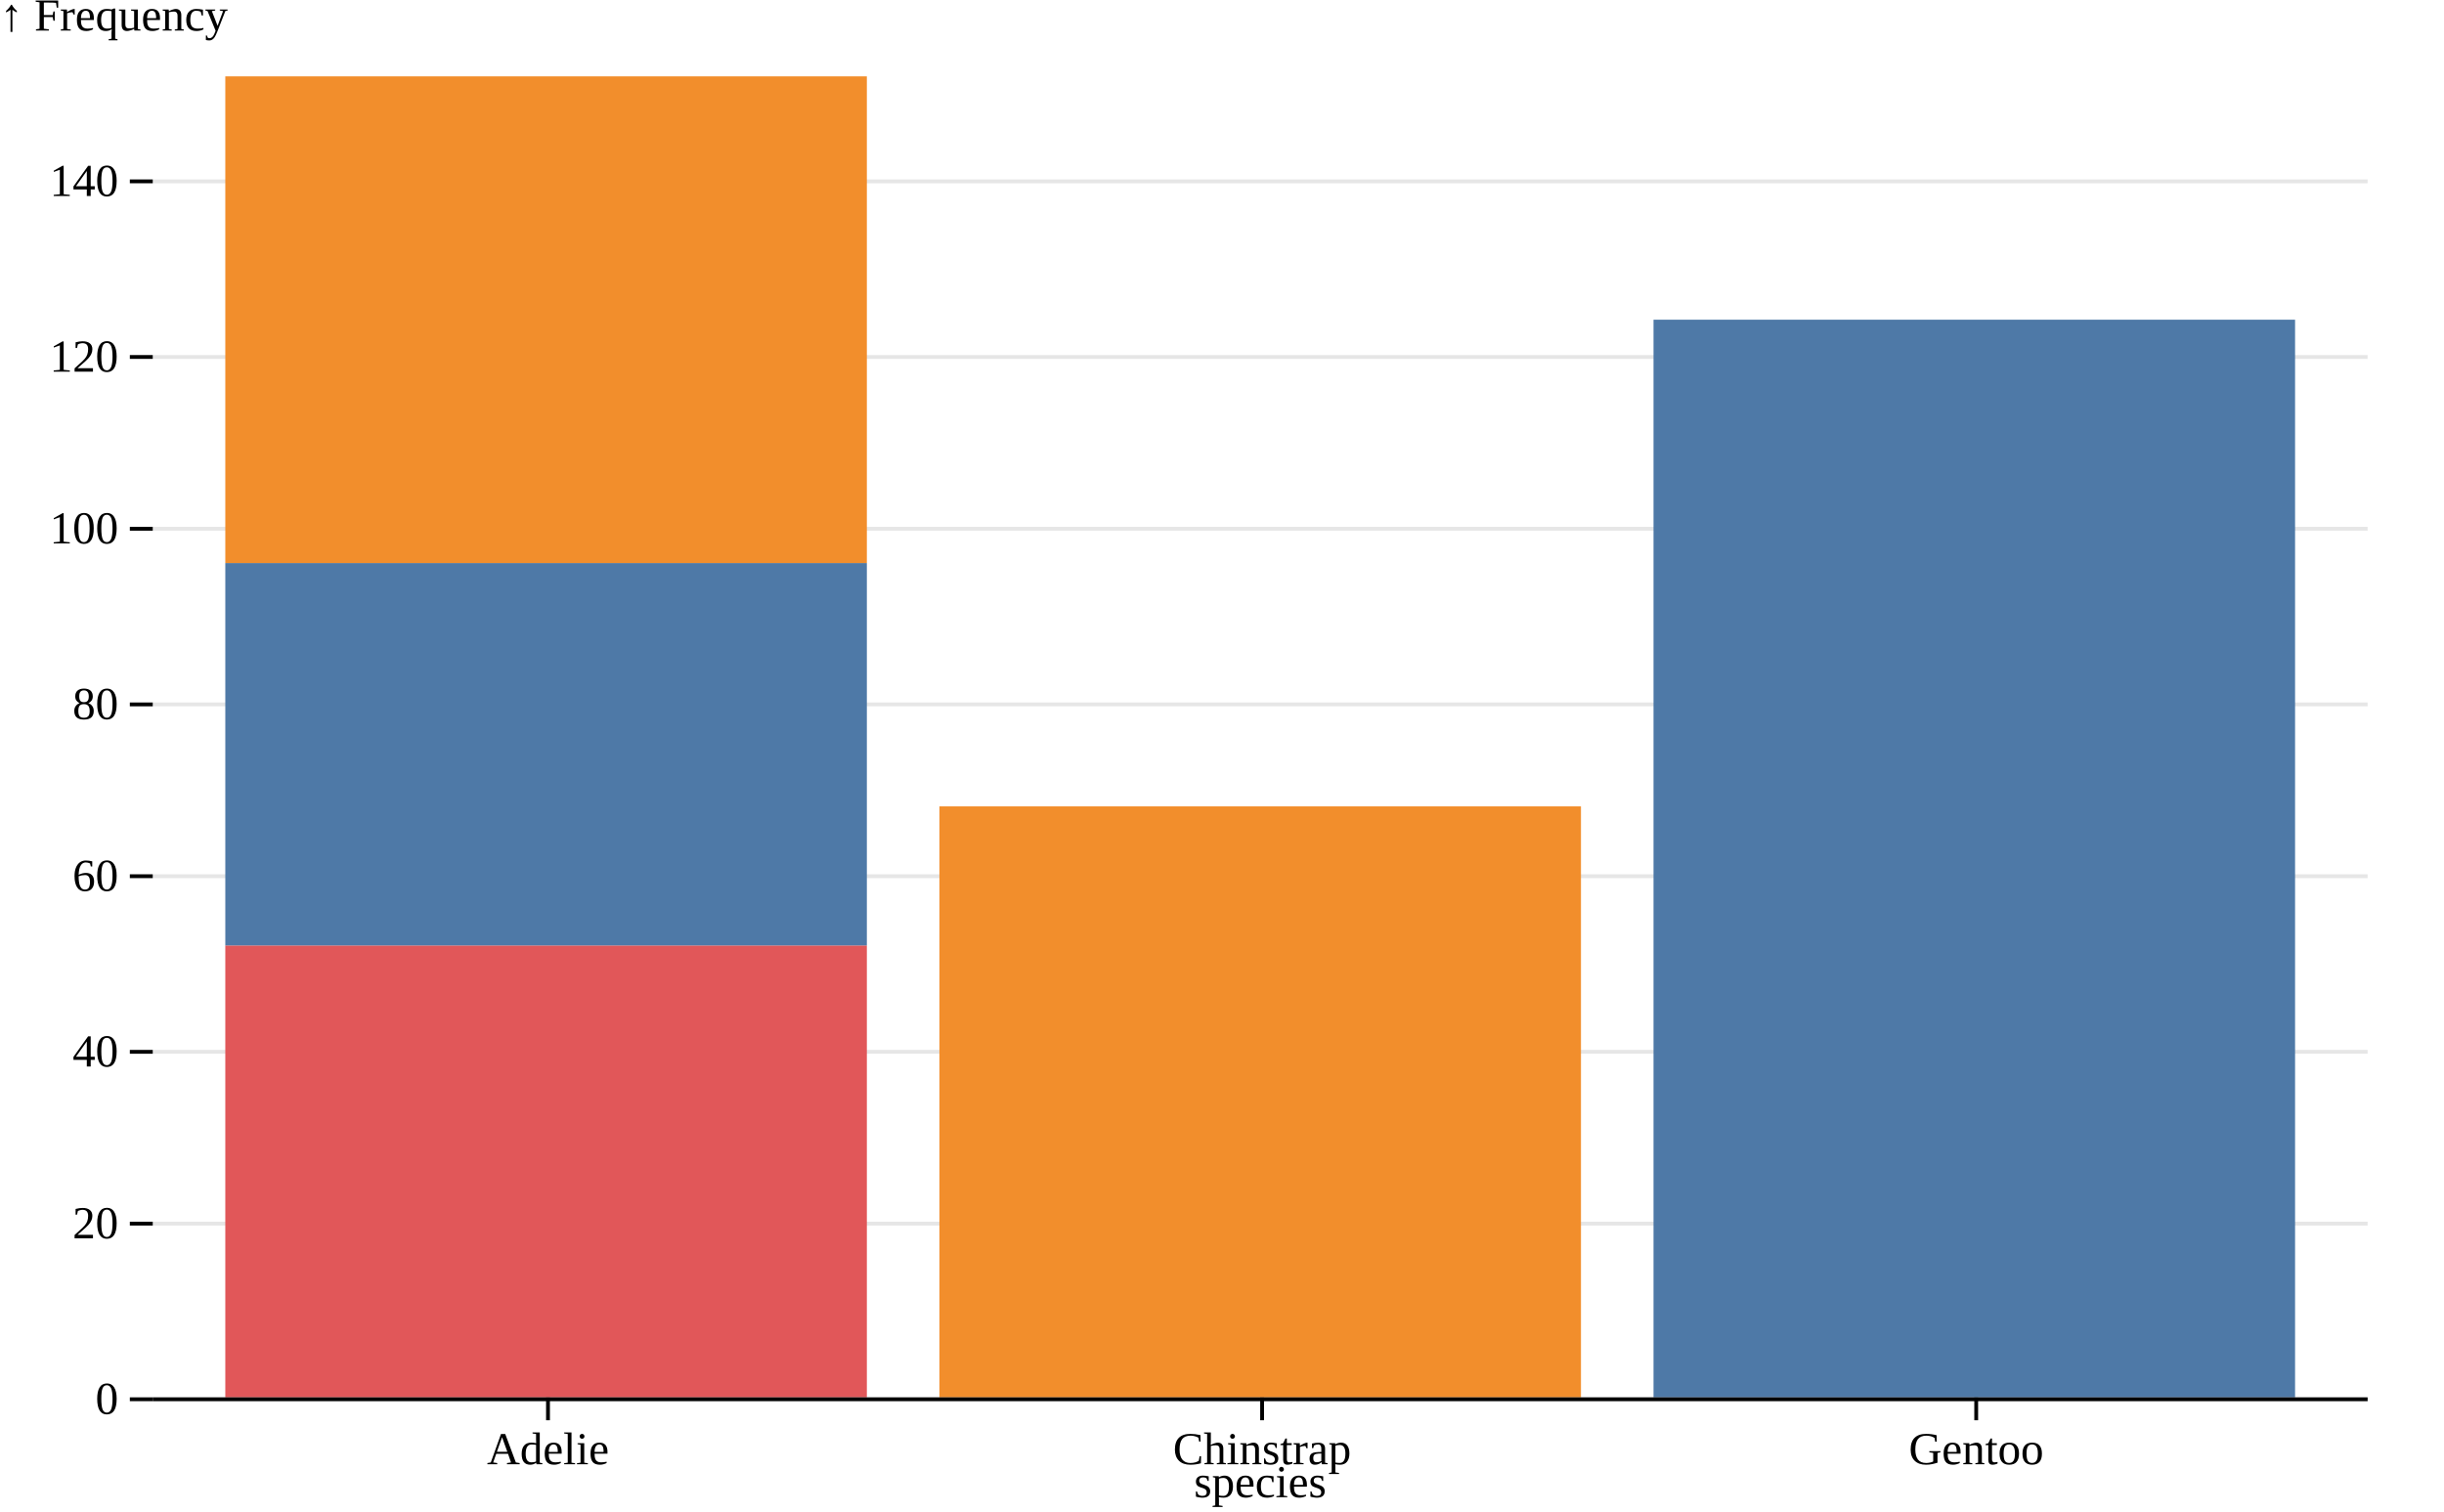
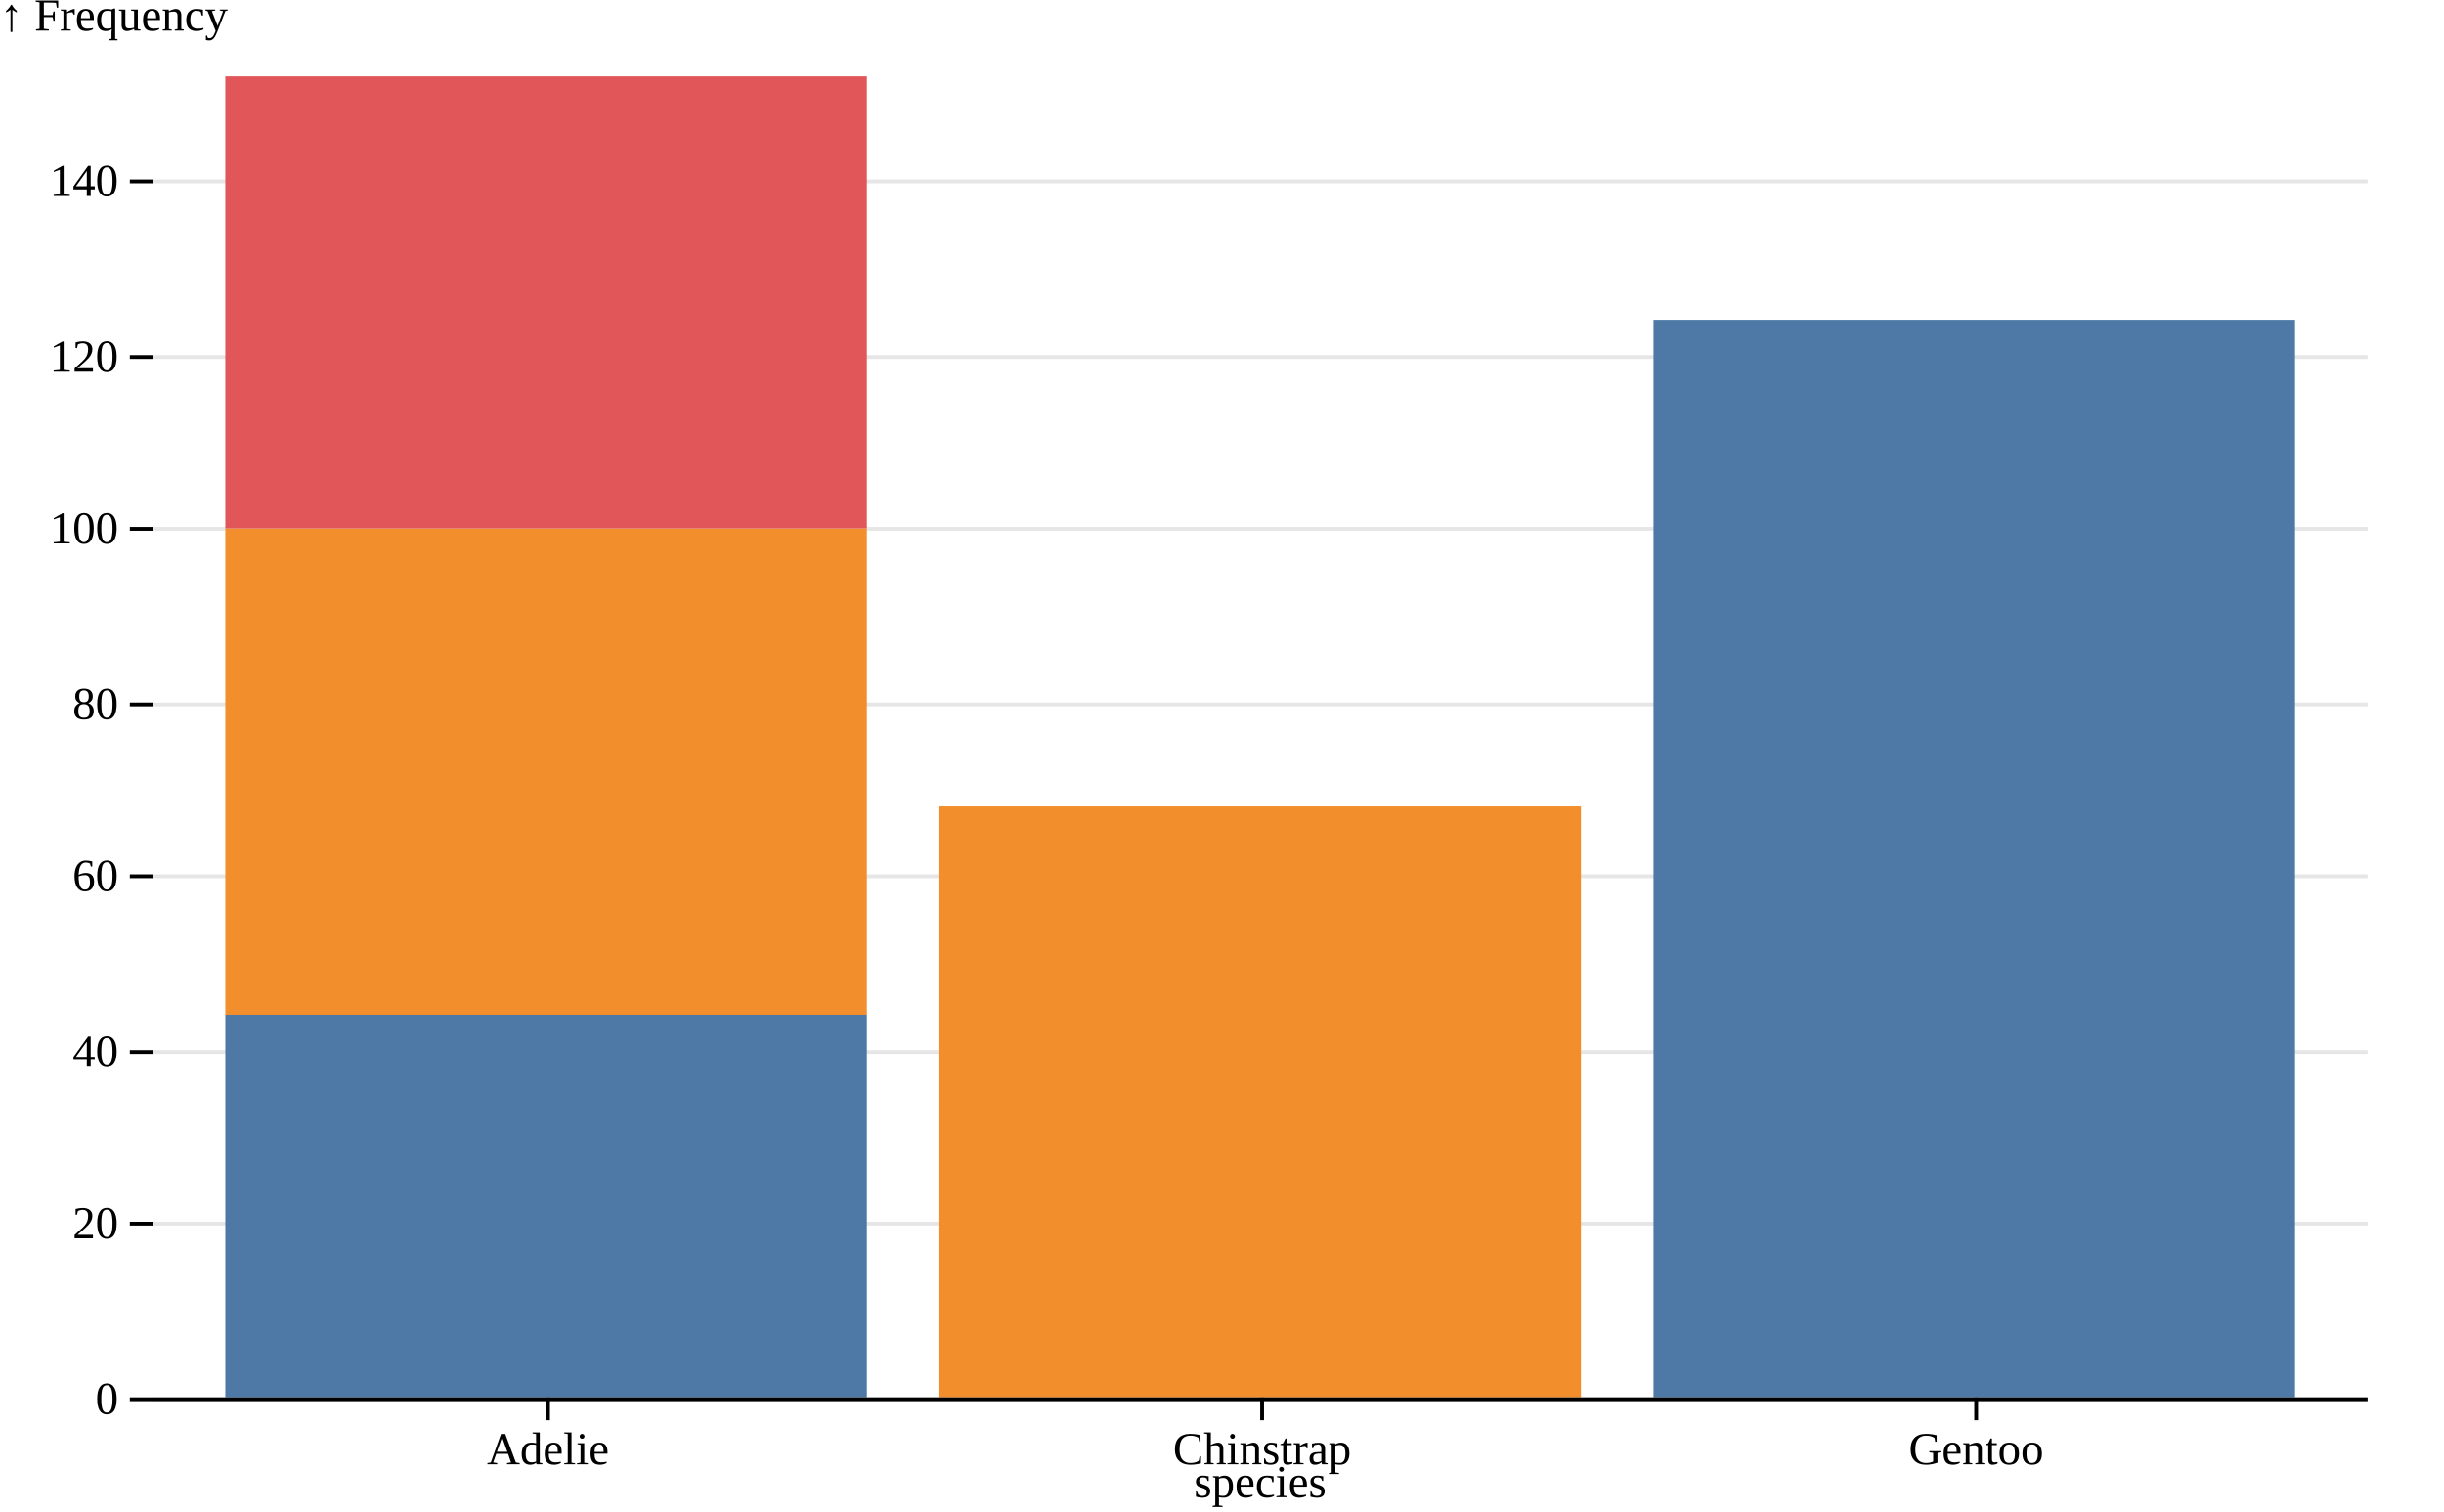
<svg xmlns="http://www.w3.org/2000/svg" class="plot" fill="currentColor" text-anchor="middle" width="640" height="396" viewBox="0 0 640 396">
  <g transform="translate(40,0)" fill="none" text-anchor="end">
    <g class="tick" opacity="1" transform="translate(0,366.5)">
      <line stroke="currentColor" x2="-6" />
      <line stroke="currentColor" x2="580" stroke-opacity="0.1" />
      <text fill="currentColor" x="-9" dy="0.32em">0</text>
    </g>
    <g class="tick" opacity="1" transform="translate(0,320.5)">
      <line stroke="currentColor" x2="-6" />
      <line stroke="currentColor" x2="580" stroke-opacity="0.1" />
      <text fill="currentColor" x="-9" dy="0.32em">20</text>
    </g>
    <g class="tick" opacity="1" transform="translate(0,275.5)">
      <line stroke="currentColor" x2="-6" />
      <line stroke="currentColor" x2="580" stroke-opacity="0.1" />
      <text fill="currentColor" x="-9" dy="0.32em">40</text>
    </g>
    <g class="tick" opacity="1" transform="translate(0,229.5)">
      <line stroke="currentColor" x2="-6" />
      <line stroke="currentColor" x2="580" stroke-opacity="0.1" />
      <text fill="currentColor" x="-9" dy="0.32em">60</text>
    </g>
    <g class="tick" opacity="1" transform="translate(0,184.5)">
      <line stroke="currentColor" x2="-6" />
      <line stroke="currentColor" x2="580" stroke-opacity="0.1" />
      <text fill="currentColor" x="-9" dy="0.32em">80</text>
    </g>
    <g class="tick" opacity="1" transform="translate(0,138.5)">
      <line stroke="currentColor" x2="-6" />
      <line stroke="currentColor" x2="580" stroke-opacity="0.1" />
      <text fill="currentColor" x="-9" dy="0.32em">100</text>
    </g>
    <g class="tick" opacity="1" transform="translate(0,93.5)">
      <line stroke="currentColor" x2="-6" />
      <line stroke="currentColor" x2="580" stroke-opacity="0.1" />
      <text fill="currentColor" x="-9" dy="0.32em">120</text>
    </g>
    <g class="tick" opacity="1" transform="translate(0,47.5)">
      <line stroke="currentColor" x2="-6" />
      <line stroke="currentColor" x2="580" stroke-opacity="0.1" />
      <text fill="currentColor" x="-9" dy="0.32em">140</text>
    </g>
    <text fill="currentColor" transform="translate(-40,20)" dy="-1em" text-anchor="start">↑ Frequency</text>
  </g>
  <g transform="translate(0,366)" fill="none" text-anchor="middle">
    <g class="tick" opacity="1" transform="translate(143.5,0)">
      <line stroke="currentColor" y2="6" />
      <text fill="currentColor" y="9" dy="0.71em">Adelie</text>
    </g>
    <g class="tick" opacity="1" transform="translate(330.5,0)">
      <line stroke="currentColor" y2="6" />
      <text fill="currentColor" y="9" dy="0.71em">Chinstrap</text>
    </g>
    <g class="tick" opacity="1" transform="translate(517.5,0)">
      <line stroke="currentColor" y2="6" />
      <text fill="currentColor" y="9" dy="0.71em">Gentoo</text>
    </g>
    <text fill="currentColor" transform="translate(330,30)" dy="-0.32em" text-anchor="middle">species</text>
  </g>
  <g>
-     <rect x="59" width="168" y="247.632" height="118.368" fill="#e15759" />
-     <rect x="59" width="168" y="147.474" height="100.158" fill="#4e79a7" />
+     <rect x="59" width="168" y="265.842" height="100.158" fill="#4e79a7" />
    <rect x="433" width="168" y="83.737" height="282.263" fill="#4e79a7" />
-     <rect x="59" width="168" y="20" height="127.474" fill="#f28e2c" />
+     <rect x="59" width="168" y="138.368" height="127.474" fill="#f28e2c" />
    <rect x="246" width="168" y="211.211" height="154.789" fill="#f28e2c" />
+     <rect x="59" width="168" y="20" height="118.368" fill="#e15759" />
  </g>
  <g stroke="currentColor" transform="translate(0,0.5)">
    <line x1="40" x2="620" y1="366" y2="366" />
  </g>
</svg>
